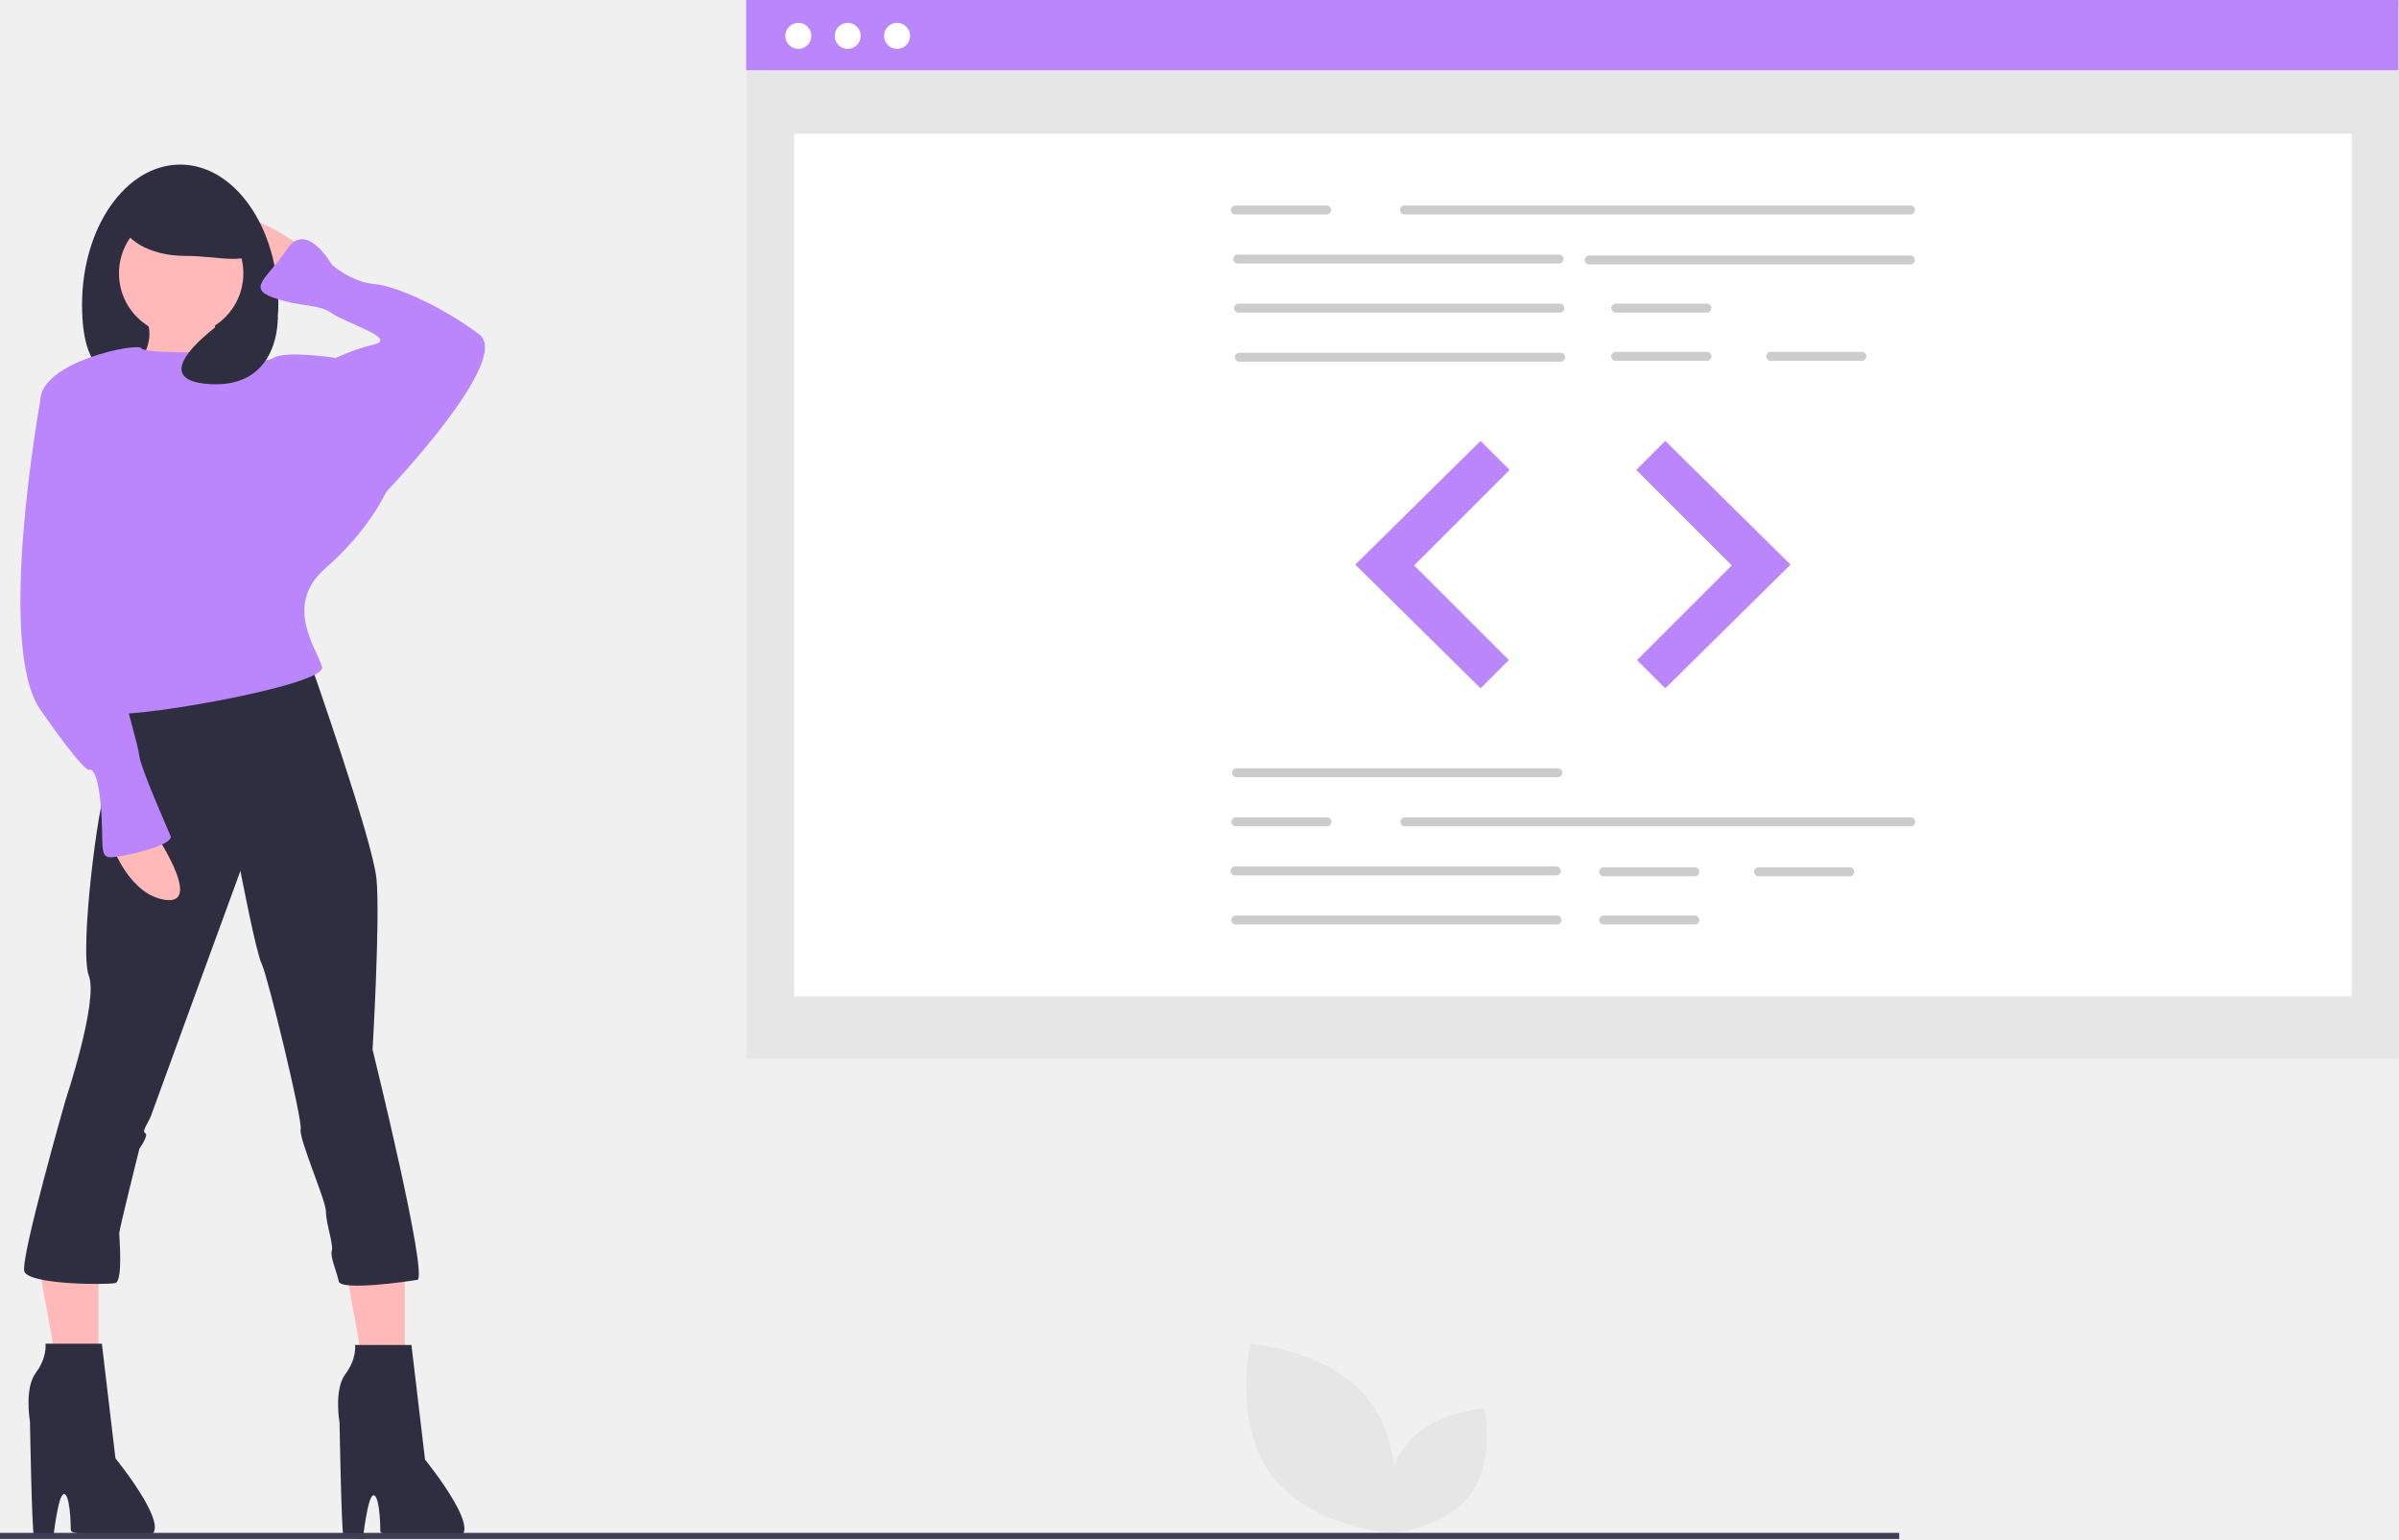
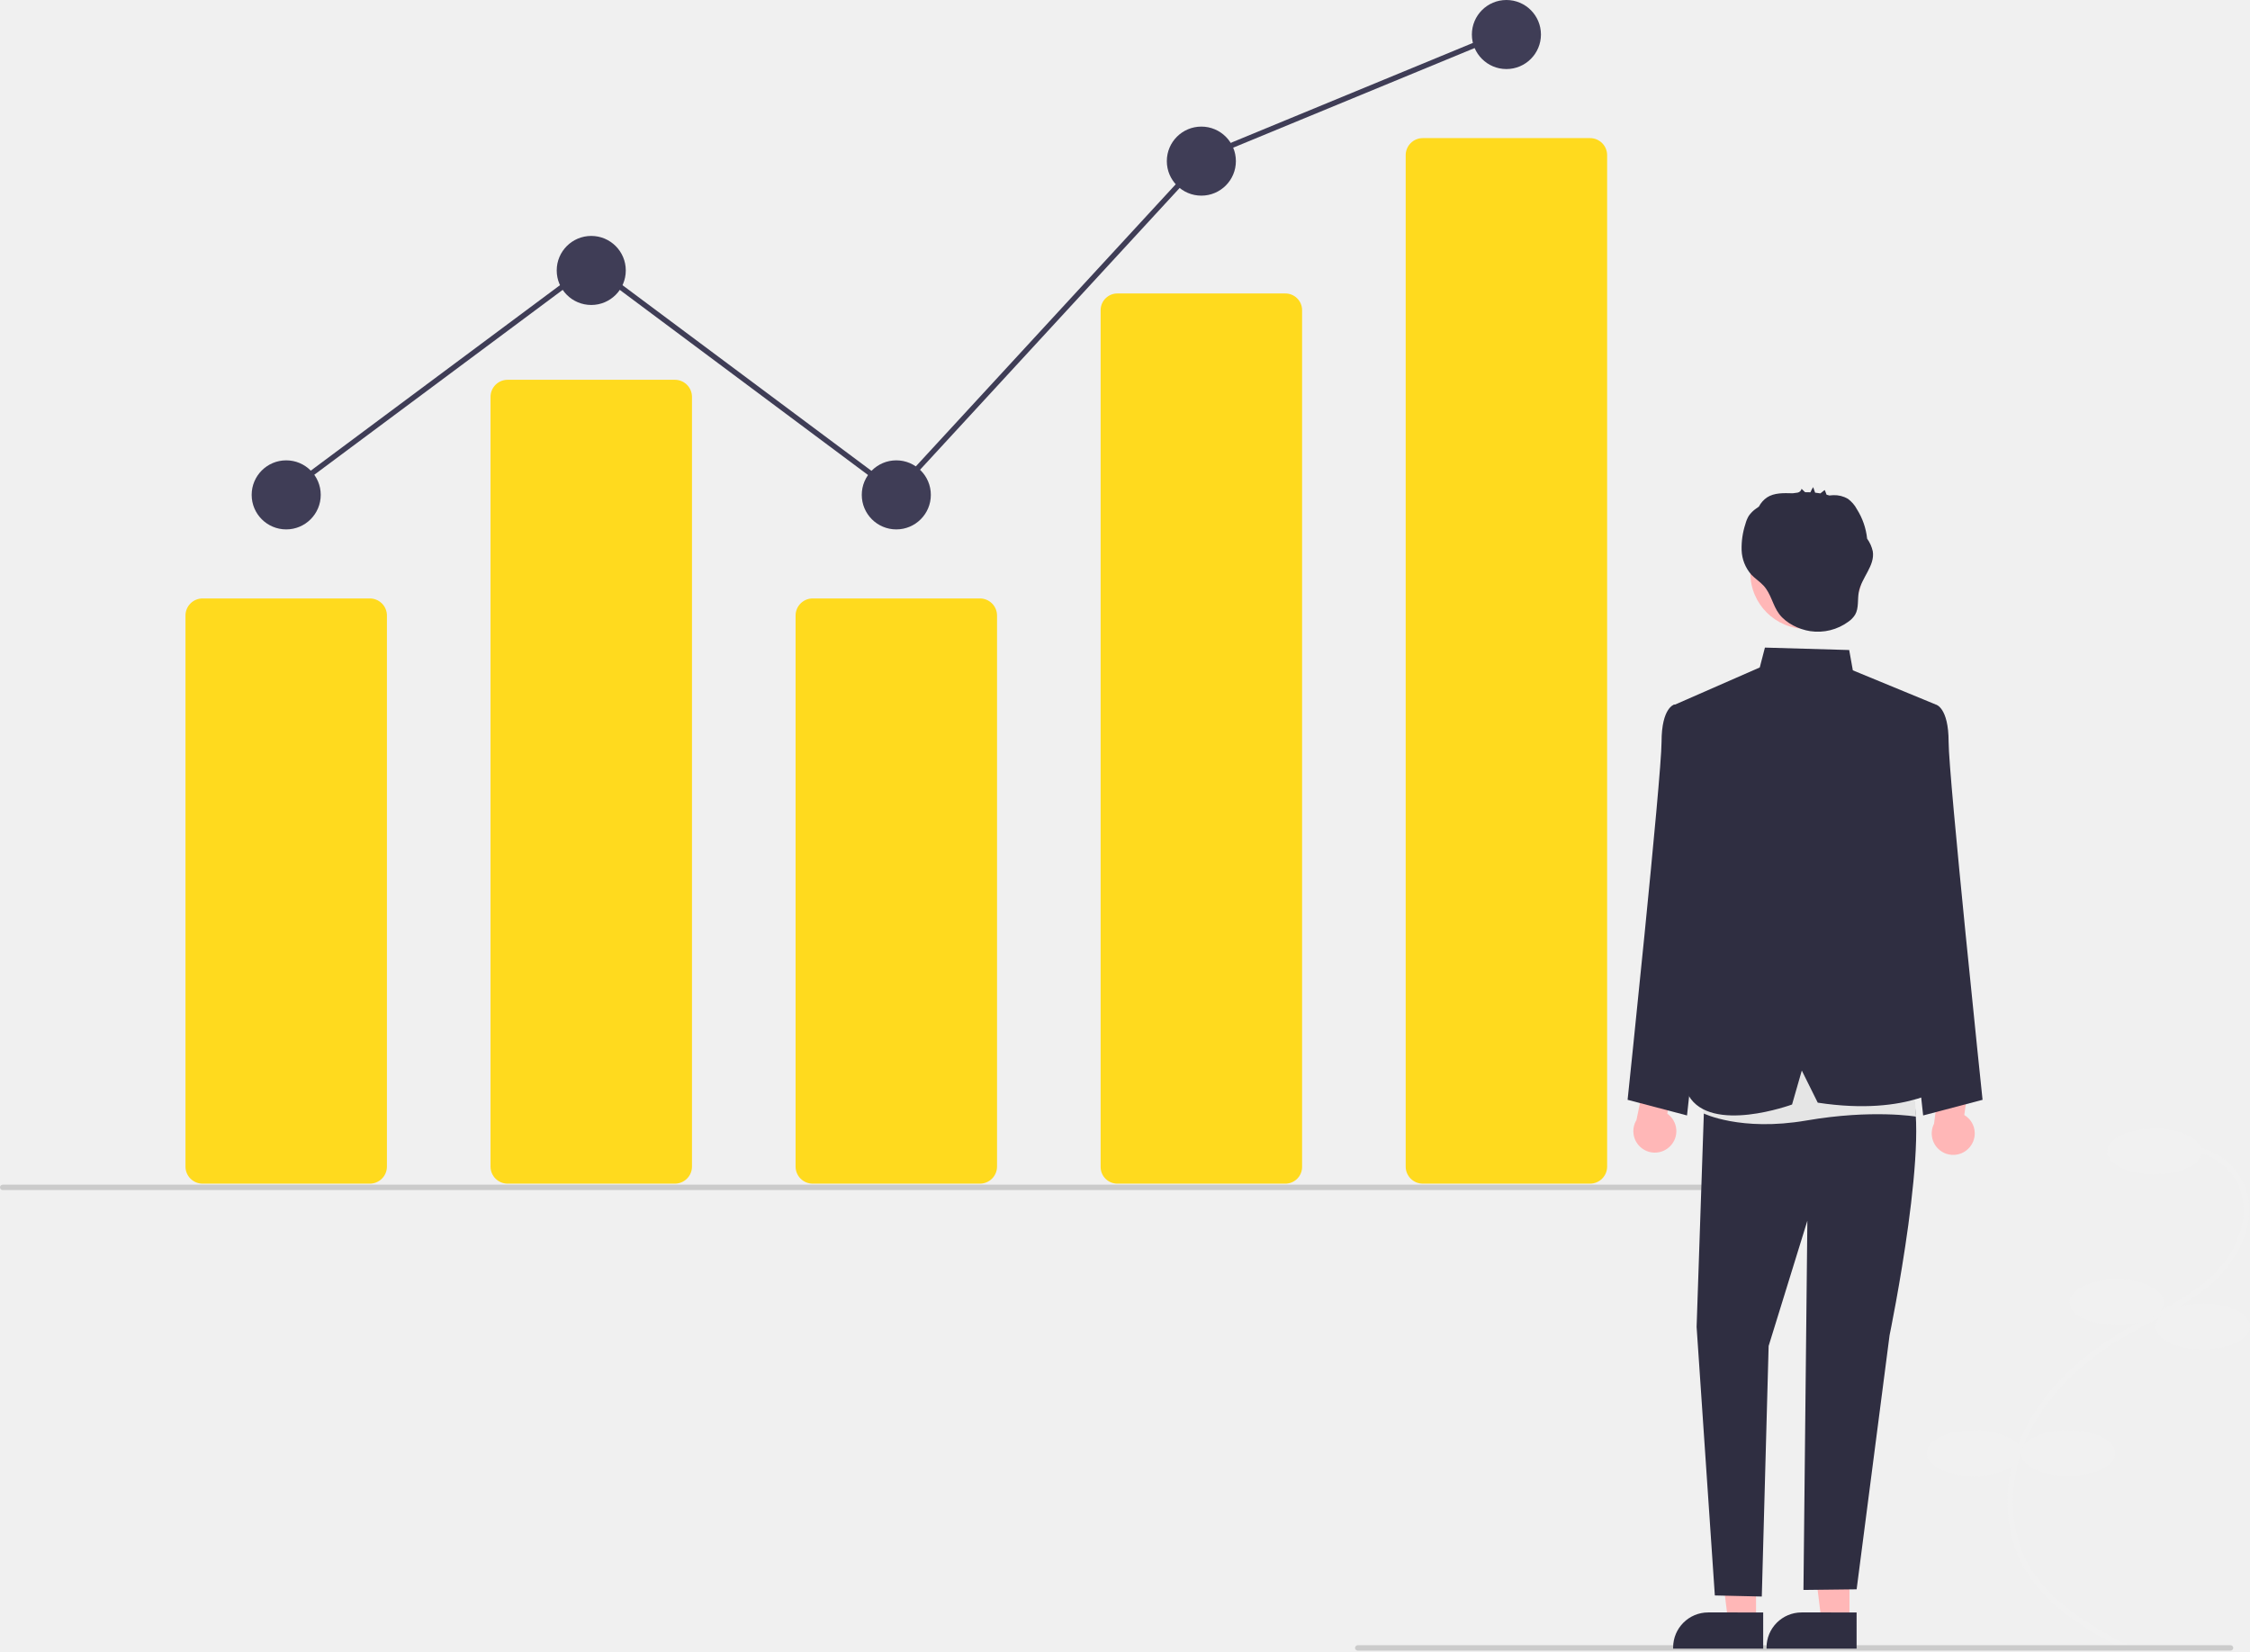
- <svg xmlns="http://www.w3.org/2000/svg" id="b8c64dc2-e86a-49bc-92bf-164106d9e7fb" data-name="Layer 1" width="887.873" height="569.68" viewBox="0 0 887.873 569.68">
-   <rect x="276.411" y="0.347" width="611.461" height="391.607" fill="#e6e6e6" />
-   <rect x="293.896" y="49.464" width="576.492" height="319.322" fill="#fff" />
-   <rect x="276.15" width="611.461" height="25.977" fill="#bb86fc" />
-   <circle cx="295.454" cy="13.281" r="4.815" fill="#fff" />
-   <circle cx="313.73" cy="13.281" r="4.815" fill="#fff" />
-   <circle cx="332.005" cy="13.281" r="4.815" fill="#fff" />
-   <path d="M863.33,244.533H675.643a1.666,1.666,0,0,1,0-3.303H863.33a1.666,1.666,0,0,1,0,3.303Z" transform="translate(-156.0636 -165.16)" fill="#ccc" />
-   <path d="M733.282,262.7H613.95a1.666,1.666,0,0,1,0-3.303H733.282a1.666,1.666,0,0,1,0,3.303Z" transform="translate(-156.0636 -165.16)" fill="#ccc" />
-   <path d="M863.33,263.03H743.999a1.666,1.666,0,0,1,0-3.303h119.332a1.666,1.666,0,0,1,0,3.303Z" transform="translate(-156.0636 -165.16)" fill="#ccc" />
-   <path d="M733.571,280.867H614.24a1.666,1.666,0,0,1,0-3.303H733.571a1.666,1.666,0,0,1,0,3.303Z" transform="translate(-156.0636 -165.16)" fill="#ccc" />
-   <path d="M733.861,299.035H614.529a1.666,1.666,0,0,1,0-3.303H733.861a1.666,1.666,0,0,1,0,3.303Z" transform="translate(-156.0636 -165.16)" fill="#ccc" />
-   <path d="M788.024,280.867H753.846a1.666,1.666,0,0,1,0-3.303h34.178a1.666,1.666,0,0,1,0,3.303Z" transform="translate(-156.0636 -165.16)" fill="#ccc" />
-   <path d="M788.024,298.705H753.846a1.666,1.666,0,0,1,0-3.303h34.178a1.666,1.666,0,0,1,0,3.303Z" transform="translate(-156.0636 -165.16)" fill="#ccc" />
-   <path d="M845.373,298.705h-34.178a1.666,1.666,0,0,1,0-3.303h34.178a1.666,1.666,0,0,1,0,3.303Z" transform="translate(-156.0636 -165.16)" fill="#ccc" />
-   <path d="M647.259,244.533h-34.178a1.666,1.666,0,0,1,0-3.303h34.178a1.666,1.666,0,0,1,0,3.303Z" transform="translate(-156.0636 -165.16)" fill="#ccc" />
-   <path d="M732.847,452.838H613.515a1.666,1.666,0,0,1,0-3.303h119.332a1.666,1.666,0,0,1,0,3.303Z" transform="translate(-156.0636 -165.16)" fill="#ccc" />
-   <path d="M732.268,489.173H612.936a1.666,1.666,0,0,1,0-3.303h119.332a1.666,1.666,0,0,1,0,3.303Z" transform="translate(-156.0636 -165.16)" fill="#ccc" />
-   <path d="M732.558,507.341H613.226a1.666,1.666,0,0,1,0-3.303h119.332a1.666,1.666,0,0,1,0,3.303Z" transform="translate(-156.0636 -165.16)" fill="#ccc" />
-   <path d="M783.534,489.504H749.357a1.666,1.666,0,0,1,0-3.303h34.178a1.666,1.666,0,0,1,0,3.303Z" transform="translate(-156.0636 -165.16)" fill="#ccc" />
-   <path d="M783.534,507.341H749.357a1.666,1.666,0,0,1,0-3.303h34.178a1.666,1.666,0,0,1,0,3.303Z" transform="translate(-156.0636 -165.16)" fill="#ccc" />
-   <path d="M840.883,489.504H806.706a1.666,1.666,0,0,1,0-3.303h34.178a1.666,1.666,0,0,1,0,3.303Z" transform="translate(-156.0636 -165.16)" fill="#ccc" />
-   <path d="M863.475,471.006H675.788a1.666,1.666,0,0,1,0-3.303H863.475a1.666,1.666,0,0,1,0,3.303Z" transform="translate(-156.0636 -165.16)" fill="#ccc" />
-   <path d="M647.403,471.006h-34.178a1.666,1.666,0,0,1,0-3.303h34.178a1.666,1.666,0,0,1,0,3.303Z" transform="translate(-156.0636 -165.16)" fill="#ccc" />
-   <polygon points="547.965 163.221 501.622 208.985 547.965 254.748 558.392 244.321 523.345 209.274 558.681 173.938 547.965 163.221" fill="#e6e6e6" />
-   <polygon points="616.32 163.221 662.662 208.985 616.32 254.748 605.893 244.321 640.939 209.274 605.603 173.938 616.32 163.221" fill="#e6e6e6" />
-   <polygon points="547.965 163.221 501.622 208.985 547.965 254.748 558.392 244.321 523.345 209.274 558.681 173.938 547.965 163.221" fill="#bb86fc" />
-   <polygon points="616.32 163.221 662.662 208.985 616.32 254.748 605.893 244.321 640.939 209.274 605.603 173.938 616.32 163.221" fill="#bb86fc" />
-   <path d="M626.667,711.195c14.42,19.311,44.352,21.344,44.352,21.344s6.554-29.277-7.866-48.588-44.352-21.344-44.352-21.344S612.247,691.884,626.667,711.195Z" transform="translate(-156.0636 -165.16)" fill="#e6e6e6" />
-   <path d="M700.123,718.455c-9.515,12.743-29.267,14.084-29.267,14.084s-4.324-19.319,5.191-32.062,29.267-14.084,29.267-14.084S709.638,705.712,700.123,718.455Z" transform="translate(-156.0636 -165.16)" fill="#e6e6e6" />
-   <polygon points="149.825 460.994 149.825 511.12 135.503 511.12 125.956 458.607 149.825 460.994" fill="#ffb9b9" />
-   <polygon points="36.445 460.994 36.445 511.12 22.124 511.12 12.576 458.607 36.445 460.994" fill="#ffb9b9" />
-   <path d="M268.061,256.642s-23.014-16.541-25.891-8.63S259.431,270.307,259.431,270.307Z" transform="translate(-156.0636 -165.16)" fill="#ffb9b9" />
-   <path d="M186.433,277.858c0,28.598,12.313,29.487,32.371,29.487s40.267-.889,40.267-29.487-16.261-51.782-36.319-51.782S186.433,249.26,186.433,277.858Z" transform="translate(-156.0636 -165.16)" fill="#2f2e41" />
-   <path d="M235.698,277.499s-2.877,21.576,10.788,23.014-44.59,5.753-44.59,5.753,15.103-13.665,7.192-24.452S235.698,277.499,235.698,277.499Z" transform="translate(-156.0636 -165.16)" fill="#ffb9b9" />
-   <path d="M308.336,662.983l5.034,42.432s25.172,30.925,9.349,28.768-25.891.459-25.891-2.418-.372-13.155-2.53-13.155-3.943,16.23-3.943,16.23-6.473-.49-7.192-1.209-1.438-41.88-1.438-41.88-2.158-12.226,2.158-17.98,3.596-10.788,3.596-10.788Z" transform="translate(-156.0636 -165.16)" fill="#2f2e41" />
-   <path d="M193.763,662.517l5.034,42.432s25.172,30.925,9.349,28.768-25.891.459-25.891-2.418-.372-13.155-2.53-13.155-3.943,16.23-3.943,16.23-6.473-.49-7.192-1.209-1.438-41.88-1.438-41.88-2.158-12.226,2.158-17.98,3.596-10.788,3.596-10.788Z" transform="translate(-156.0636 -165.16)" fill="#2f2e41" />
-   <path d="M270.938,410.548s23.014,65.446,24.452,79.83-1.438,63.289-1.438,63.289,20.856,84.499,16.541,85.218-28.346,4.129-29.065.533-3.283-9.163-2.564-11.321S276.707,618.028,276.707,613.713s-10.084-26.964-9.365-30.559-12.226-56.816-14.384-61.131-7.911-34.521-7.911-34.521-32.363,88.46-33.083,90.618-3.596,5.754-2.158,6.473-2.158,5.754-2.158,5.754-7.452,29.84-7.452,31.279,1.438,17.719-1.438,18.438-32.261.673-33.7-4.361,15.261-63.336,15.261-63.336,12.226-36.679,8.63-46.028,3.596-65.446,6.473-69.761,3.596-30.206,3.596-30.206Z" transform="translate(-156.0636 -165.16)" fill="#2f2e41" />
-   <circle cx="67.048" cy="101.191" r="23.014" fill="#ffb9b9" />
-   <path d="M235.698,295.478s-25.891.719-27.329-1.438-37.398,5.034-37.398,19.418,20.856,70.48,20.856,70.48,7.911,40.275,5.753,44.59,79.83-9.349,77.672-16.541-14.384-23.014,1.438-36.679,22.295-28.048,22.295-28.048l-18.699-49.624s-18.699-2.877-23.014,0S235.698,295.478,235.698,295.478Z" transform="translate(-156.0636 -165.16)" fill="#bb86fc" />
-   <path d="M293.952,350.856l5.034-3.596s46.747-48.905,34.521-58.254S303.301,271.026,294.671,270.307s-15.822-7.192-15.822-7.192-9.349-16.541-16.541-5.753-15.103,14.384-5.034,17.98,16.541,2.158,21.576,5.754,24.452,9.349,15.822,11.507a77.195,77.195,0,0,0-14.384,5.034L270.938,314.177Z" transform="translate(-156.0636 -165.16)" fill="#bb86fc" />
-   <path d="M212.684,472.399s18.699,27.329,5.034,25.891-20.137-20.137-20.137-20.137Z" transform="translate(-156.0636 -165.16)" fill="#ffb9b9" />
-   <path d="M176.005,309.862l-5.034,3.596s-16.541,90.618,0,114.351,17.98,22.295,17.98,22.295,2.877-2.158,4.315,12.226-.719,20.137,3.596,20.137,23.733-4.315,22.295-7.911-10.788-24.452-11.507-29.487-4.315-16.541-5.753-23.014,6.473-10.069,2.877-23.733-8.63-38.117-8.63-43.151S176.005,309.862,176.005,309.862Z" transform="translate(-156.0636 -165.16)" fill="#bb86fc" />
-   <path d="M200.817,245.854c0,7.745,10.626,14.024,23.733,14.024s25.172,4.149,25.172-3.596-12.064-24.452-25.172-24.452S200.817,238.109,200.817,245.854Z" transform="translate(-156.0636 -165.16)" fill="#2f2e41" />
-   <path d="M258.856,282.712s.969,26.071-24.939,24.633,3.501-22.285,3.501-22.285Z" transform="translate(-156.0636 -165.16)" fill="#2f2e41" />
-   <rect y="567.379" width="702.906" height="2.241" fill="#3f3d56" />
+ <svg xmlns="http://www.w3.org/2000/svg" id="a3b698d4-91aa-4644-9cd7-168aa6af3798" data-name="Layer 1" width="835.213" height="613.098" viewBox="0 0 835.213 613.098">
+   <path d="M970.8,754.84l.951-1.759c-12.753-6.897-28.626-15.481-36.916-29.567-8.172-13.886-8.356-32.743-.479-49.211,6.704-14.016,19.018-26.572,35.611-36.313,3.273-1.921,6.709-3.742,10.031-5.503,8.031-4.256,16.336-8.658,23.184-14.903,9.432-8.601,16.568-23.035,11.249-35.891a23.856,23.856,0,0,0-20.677-14.467l-.113,1.997a21.861,21.861,0,0,1,18.948,13.248c4.943,11.947-1.839,25.505-10.754,33.636-6.661,6.074-14.852,10.415-22.773,14.613-3.342,1.771-6.797,3.603-10.108,5.546-16.938,9.943-29.526,22.798-36.403,37.174-8.16,17.061-7.946,36.637.559,51.089C941.685,739.095,957.828,747.826,970.8,754.84Z" transform="translate(-181.3664 -141.7423)" fill="#f1f1f1" />
+   <ellipse cx="799.713" cy="427.525" rx="17.5" ry="8.5" fill="#f1f1f1" />
+   <ellipse cx="785.713" cy="483.525" rx="17.5" ry="8.5" fill="#f1f1f1" />
+   <ellipse cx="817.713" cy="492.525" rx="17.5" ry="8.5" fill="#f1f1f1" />
+   <ellipse cx="767.713" cy="539.525" rx="17.5" ry="8.5" fill="#f1f1f1" />
+   <ellipse cx="732.713" cy="539.525" rx="17.5" ry="8.5" fill="#f1f1f1" />
+   <path d="M318.653,581.226H256.558a6.349,6.349,0,0,1-6.342-6.342V370.286a6.349,6.349,0,0,1,6.342-6.342h62.095a6.349,6.349,0,0,1,6.342,6.342V574.884A6.349,6.349,0,0,1,318.653,581.226Z" transform="translate(-181.3664 -141.7423)" fill="#ffda1e" />
+   <path d="M431.89,581.226H369.795a6.349,6.349,0,0,1-6.342-6.342V289.097a6.349,6.349,0,0,1,6.342-6.342h62.095a6.349,6.349,0,0,1,6.342,6.342V574.884A6.349,6.349,0,0,1,431.89,581.226Z" transform="translate(-181.3664 -141.7423)" fill="#ffda1e" />
+   <path d="M545.128,581.226H483.033a6.349,6.349,0,0,1-6.342-6.342V370.286a6.349,6.349,0,0,1,6.342-6.342h62.095a6.349,6.349,0,0,1,6.342,6.342V574.884A6.349,6.349,0,0,1,545.128,581.226Z" transform="translate(-181.3664 -141.7423)" fill="#ffda1e" />
+   <path d="M658.365,581.226H596.27a6.211,6.211,0,0,1-6.342-6.055V256.761a6.211,6.211,0,0,1,6.342-6.055h62.095a6.211,6.211,0,0,1,6.342,6.055V575.171A6.211,6.211,0,0,1,658.365,581.226Z" transform="translate(-181.3664 -141.7423)" fill="#ffda1e" />
+   <path d="M771.603,581.226H709.508a6.349,6.349,0,0,1-6.342-6.342V199.362a6.349,6.349,0,0,1,6.342-6.342h62.095a6.349,6.349,0,0,1,6.342,6.342V574.884A6.349,6.349,0,0,1,771.603,581.226Z" transform="translate(-181.3664 -141.7423)" fill="#ffda1e" />
+   <circle cx="106.239" cy="183.744" r="12.819" fill="#3f3d56" />
+   <circle cx="219.476" cy="100.418" r="12.819" fill="#3f3d56" />
+   <circle cx="332.714" cy="183.744" r="12.819" fill="#3f3d56" />
+   <circle cx="445.951" cy="59.824" r="12.819" fill="#3f3d56" />
+   <circle cx="559.189" cy="12.819" r="12.819" fill="#3f3d56" />
+   <path d="M844.366,583.607h-662a1,1,0,1,1,0-2h662a1,1,0,0,1,0,2Z" transform="translate(-181.3664 -141.7423)" fill="#cbcbcb" />
+   <path d="M1009.366,754.607h-324a1,1,0,0,1,0-2h324a1,1,0,0,1,0,2Z" transform="translate(-181.3664 -141.7423)" fill="#cbcbcb" />
+   <path d="M801.302,567.353a7.93,7.93,0,0,0-1.034-12.116l3.932-17.69-10.167-5.011-5.201,25.059a7.973,7.973,0,0,0,12.471,9.757Z" transform="translate(-181.3664 -141.7423)" fill="#ffb7b7" />
+   <path d="M912.485,567.741a7.93,7.93,0,0,0-1.969-11.999l2.551-17.941-10.524-4.21-3.247,25.386a7.973,7.973,0,0,0,13.189,8.763Z" transform="translate(-181.3664 -141.7423)" fill="#ffb7b7" />
+   <polygon points="651.862 602.078 641.494 602.077 636.562 562.087 651.864 562.088 651.862 602.078" fill="#ffb7b7" />
+   <path d="M835.873,753.87l-33.43-.001v-.423a13.013,13.013,0,0,1,13.012-13.012h.001l20.418.001Z" transform="translate(-181.3664 -141.7423)" fill="#2f2e41" />
+   <polygon points="686.535 602.078 676.167 602.077 671.235 562.087 686.537 562.088 686.535 602.078" fill="#ffb7b7" />
+   <path d="M870.546,753.87l-33.43-.001v-.423a13.013,13.013,0,0,1,13.012-13.012h.001l20.418.001Z" transform="translate(-181.3664 -141.7423)" fill="#2f2e41" />
+   <path d="M888.777,407.372l11.18-4.034s4.745,1.008,4.745,13.876,12.602,132.882,12.602,132.882l-22.054,5.807L882.784,442.04Z" transform="translate(-181.3664 -141.7423)" fill="#2f2e41" />
+   <path d="M814.07,407.372l-11.18-4.034s-4.745,1.008-4.745,13.876-12.602,132.882-12.602,132.882l22.054,5.807L820.063,442.04Z" transform="translate(-181.3664 -141.7423)" fill="#2f2e41" />
+   <path d="M814.214,544.249,811.158,634.401l6.766,99.724,17.432.403,2.537-93.025,14.377-46.512-1.45,137.092,19.739-.236,12.226-94.318s16.145-78.057,7.192-93.279l-41.232-13.711Z" transform="translate(-181.3664 -141.7423)" fill="#2f2e41" />
+   <path d="M814.55,533.386l-.995,21.687s13.911,6.923,38.364,2.706,40.706-1.437,40.706-1.437l-1.877-27.646Z" transform="translate(-181.3664 -141.7423)" fill="#e5e5e5" />
+   <path d="M802.446,403.658l32.154-14.09,1.918-7.38,31.28.906,1.352,7.539,30.808,12.704L886.383,450.535l1.392,33.202,16.926,60.512s-14.277,12.125-48.577,6.908L850.206,539.232l-3.62,12.612s-30.077,11.064-38.413-3.339L814.214,444.459Z" transform="translate(-181.3664 -141.7423)" fill="#2f2e41" />
+   <circle cx="670.507" cy="212.744" r="20.771" fill="#ffb7b7" />
+   <path d="M876.553,346.437a12.65,12.65,0,0,0-2.099-4.69,25.34,25.34,0,0,0-3.783-10.913,11.45,11.45,0,0,0-3.389-3.912,10.004,10.004,0,0,0-5.332-1.329c-.339-.006-.947.097-1.496.122-.351-.109-.705-.206-1.06-.297-.207-.461-.618-1.804-.732-1.713l-1.547,1.229c-.654-.114-1.312-.202-1.972-.272q-.36-1.028-.721-2.056a14.089,14.089,0,0,0-1.022,1.921q-.985-.048-1.972-.034l-1.315-1.263a1.855,1.855,0,0,1-1.451,1.421c-.605.062-1.208.143-1.808.24-.049-0-.098,0-.146-.001-3.239-.081-6.723-.226-9.431,1.552a9.293,9.293,0,0,0-3.002,3.408c-.332.225-.664.449-.986.688a10.78,10.78,0,0,0-2.778,2.754,11.677,11.677,0,0,0-1.229,2.978,28.551,28.551,0,0,0-1.415,9.754,14.476,14.476,0,0,0,3.558,9.034c1.389,1.492,3.155,2.594,4.545,4.085,2.864,3.069,3.401,7.35,5.85,10.597,2.591,3.435,7.319,5.695,11.472,6.343a19.163,19.163,0,0,0,14.275-3.56,8.832,8.832,0,0,0,2.431-2.548c1.441-2.493.83-5.627,1.366-8.456C872.367,356.214,877.428,351.763,876.553,346.437Z" transform="translate(-181.3664 -141.7423)" fill="#2f2e41" />
+   <polygon points="105.555 184.546 104.361 182.942 219.477 97.239 332.348 181.429 446.764 57.205 446.969 57.121 558.009 11.292 558.772 13.141 447.936 58.885 332.597 184.11 219.476 99.733 105.555 184.546" fill="#3f3d56" />
</svg>
